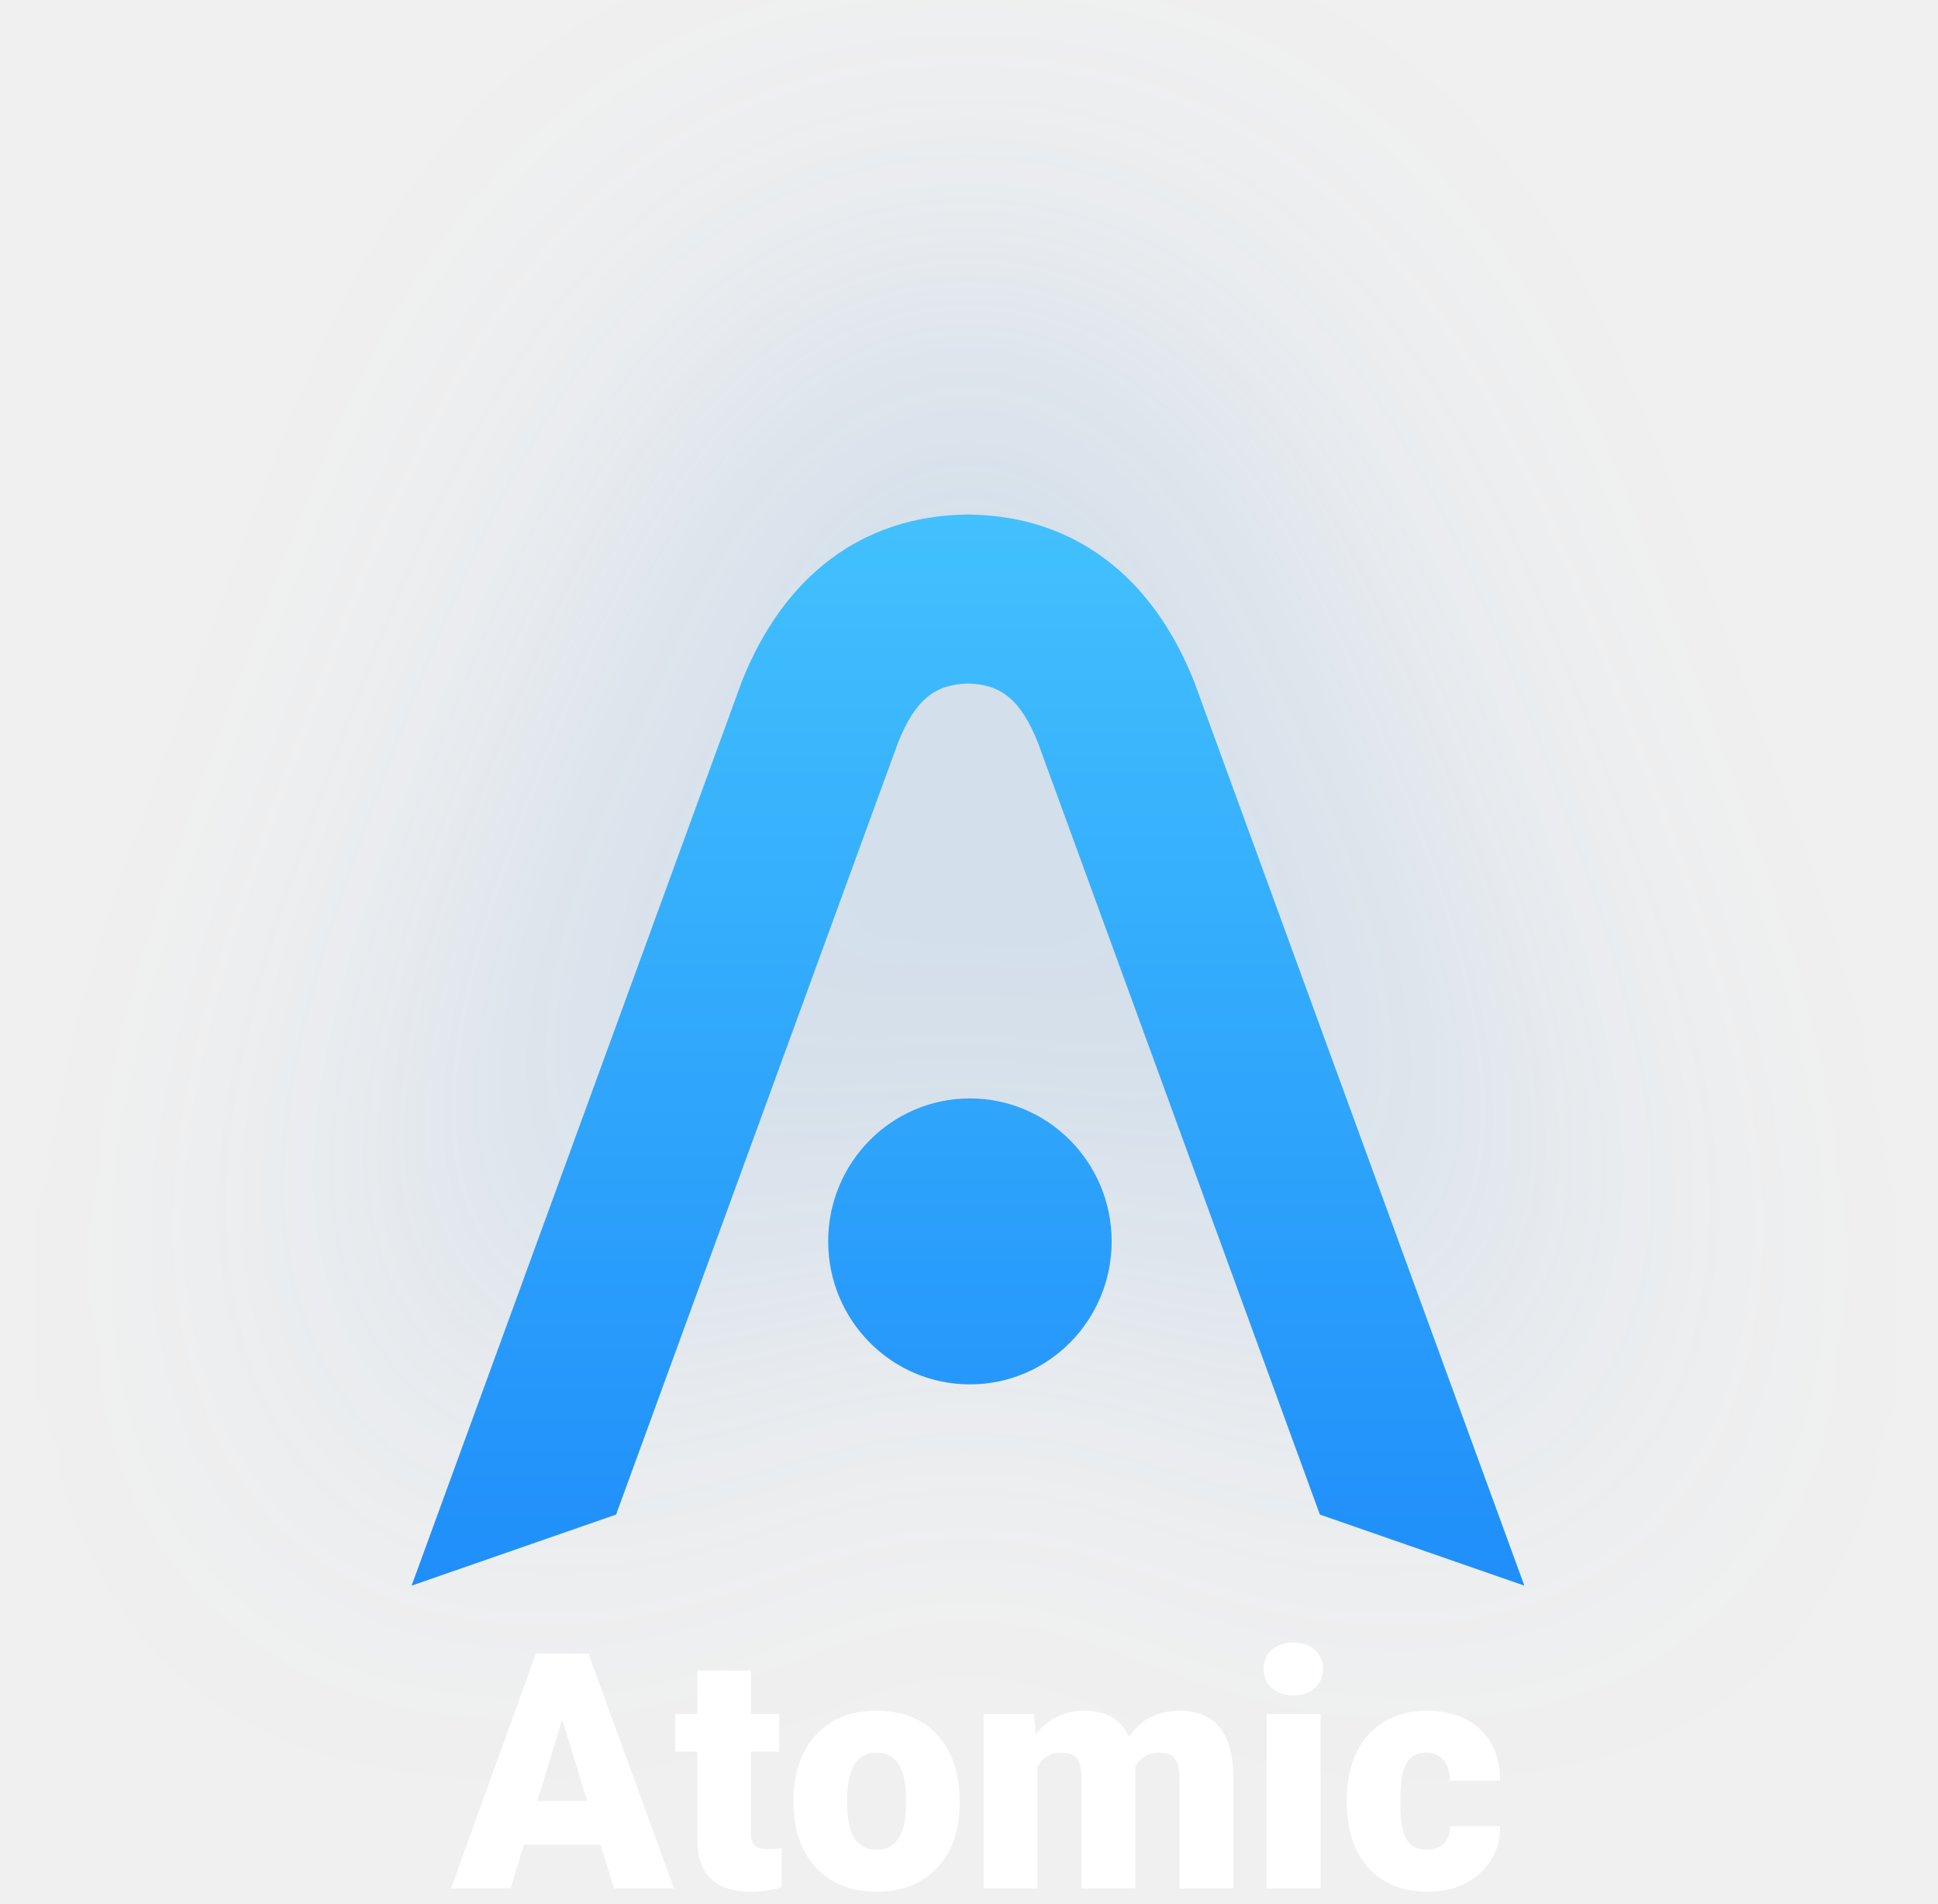
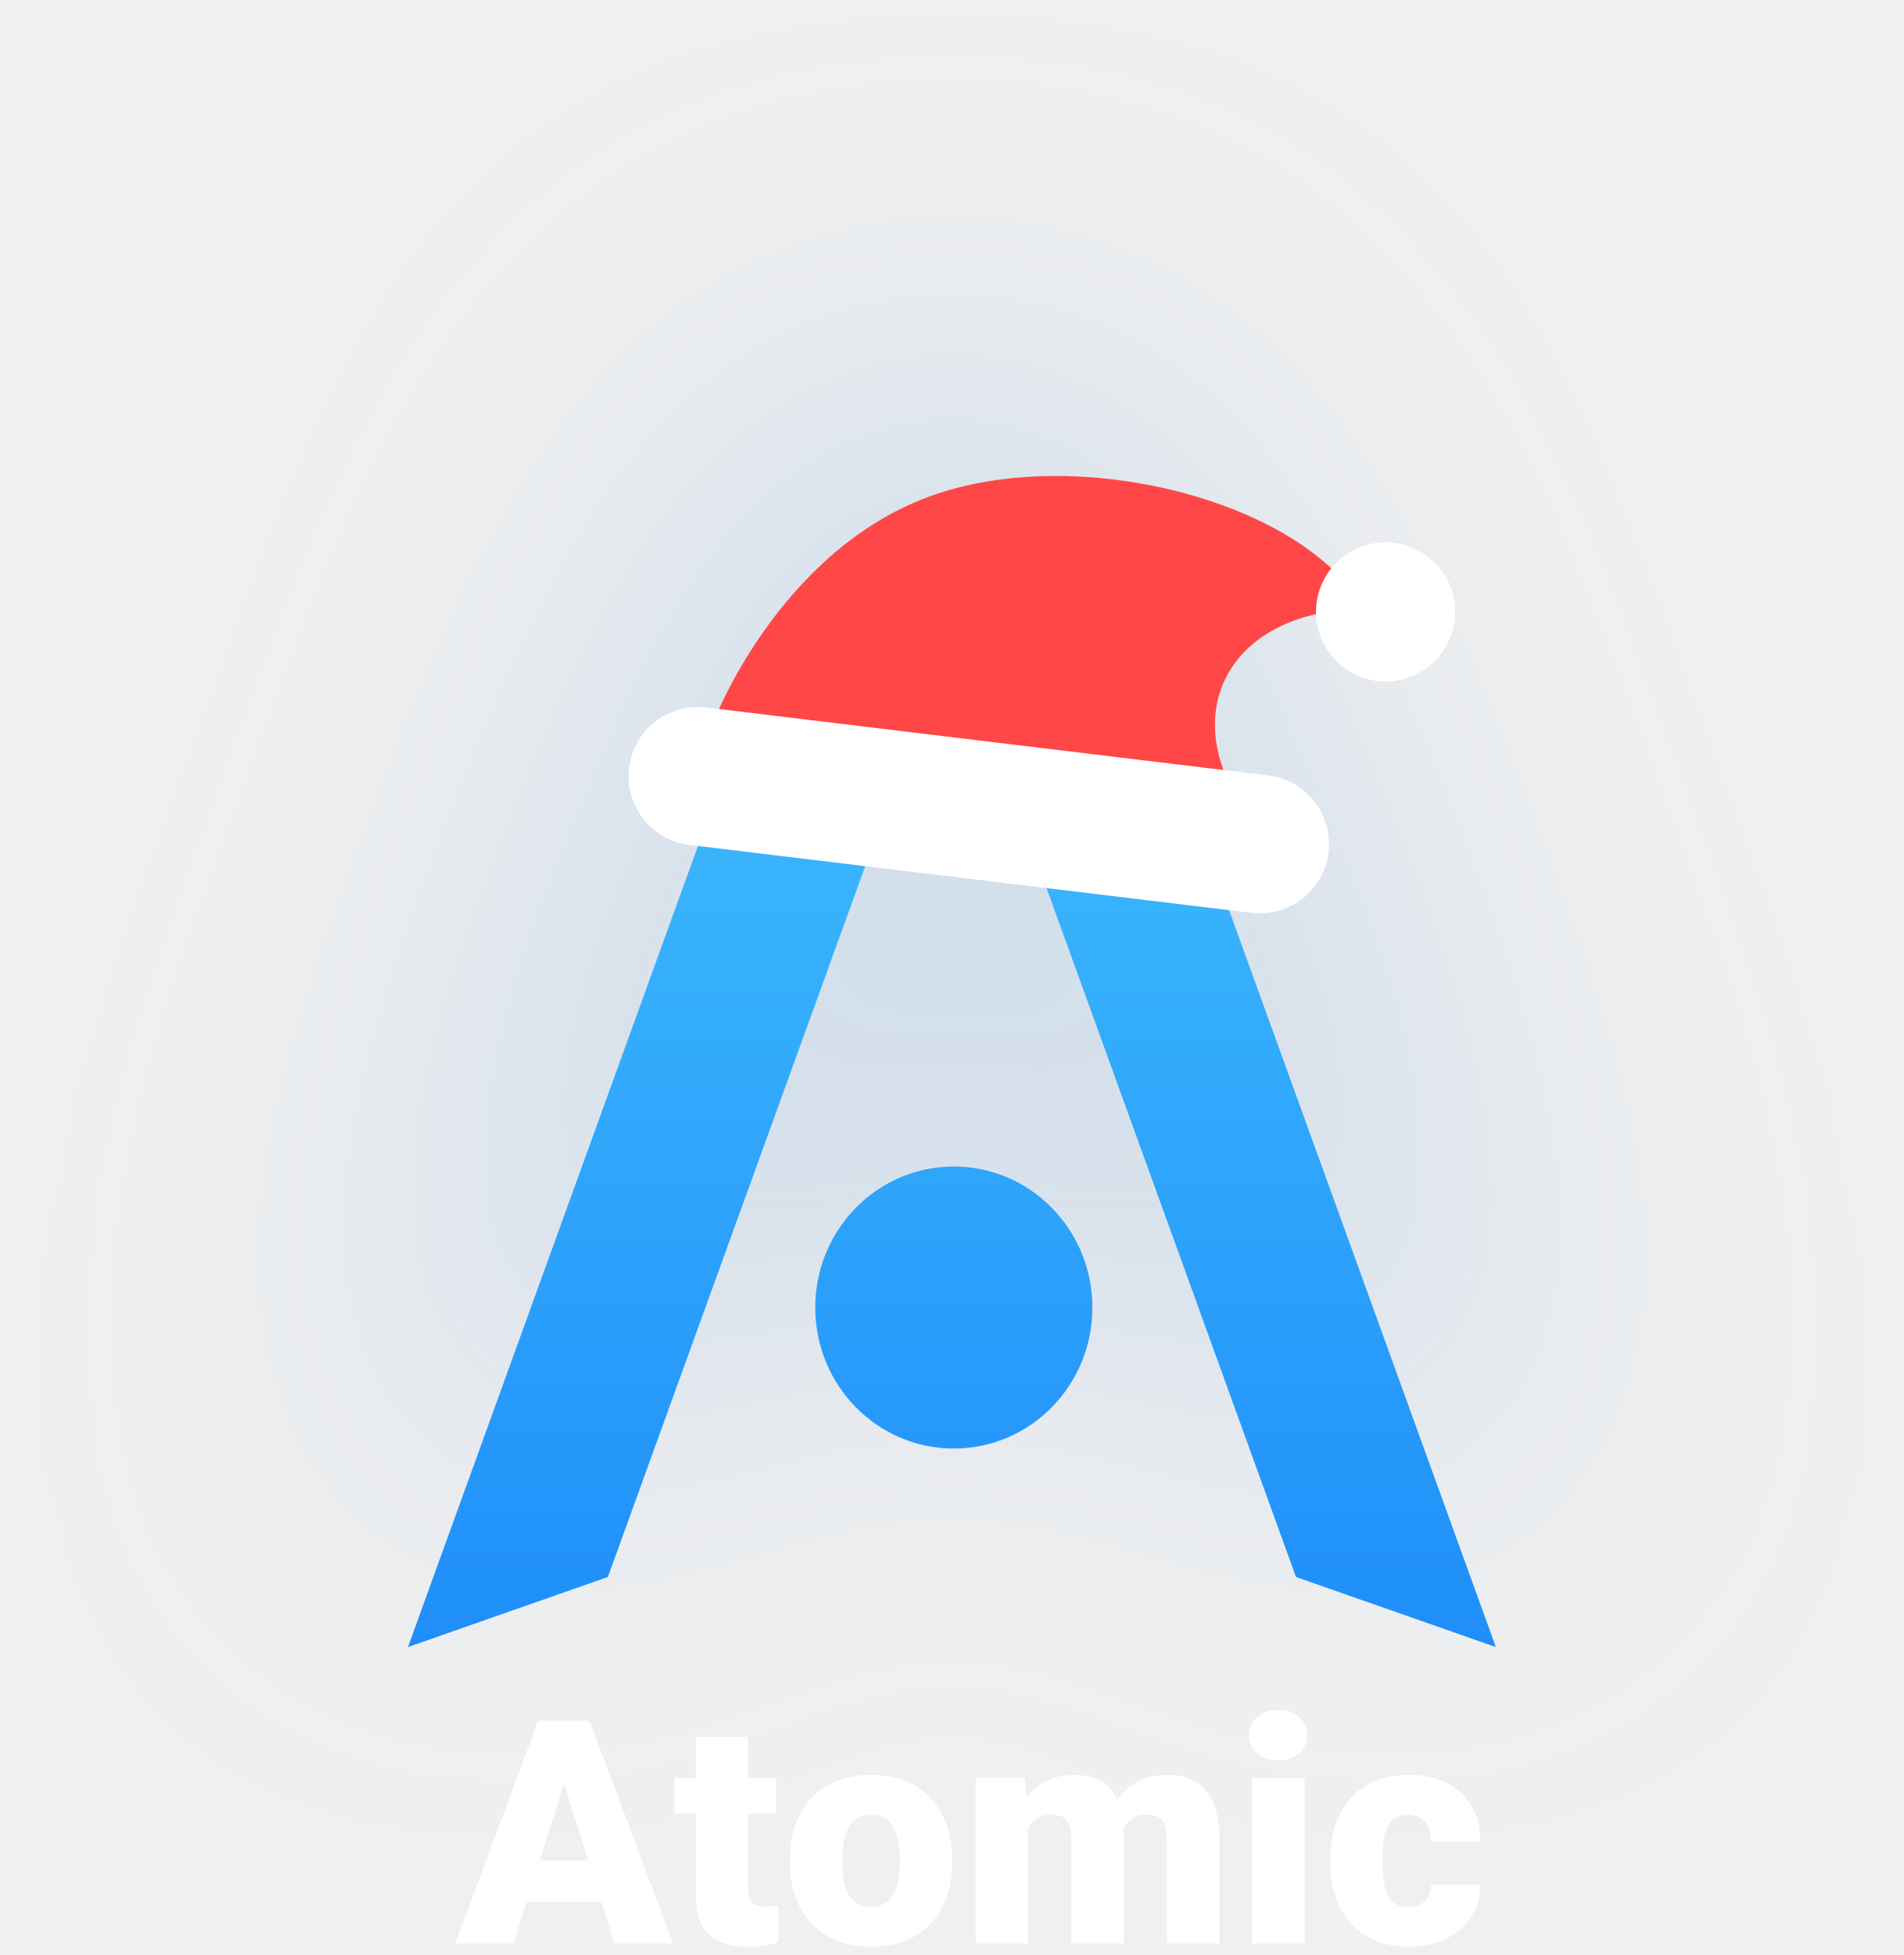
- <svg xmlns="http://www.w3.org/2000/svg" xmlns:xlink="http://www.w3.org/1999/xlink" width="113" height="111" viewBox="0 0 113 111" version="1.1">
-   <g id="Canvas" transform="translate(-348 0)">
-     <g id="logo">
-       <g id="Rectangle">
-         <g id="Mask" filter="url(#filter0_d)">
-           <use xlink:href="#path0_fill" transform="translate(372 30)" fill="url(#paint0_linear)" />
-         </g>
-         <mask id="mask0_outline" mask-type="alpha">
-           <g id="Mask">
-             <use xlink:href="#path0_fill" transform="translate(372 30)" fill="#FFFFFF" />
-           </g>
-         </mask>
-       </g>
-       <g id="Atomic">
-         <use xlink:href="#path1_fill" transform="translate(374.294 95.7647)" fill="#FFFFFF" />
-       </g>
-     </g>
+ <svg xmlns="http://www.w3.org/2000/svg" width="112" height="115" viewBox="0 0 112 115" fill="none">
+   <g filter="url(#filter0_d)">
+     <path fill-rule="evenodd" clip-rule="evenodd" d="M24 96.886L42.991 44.434C45.401 38.31 49.894 34.843 55.867 34.743V34.741C55.911 34.741 55.956 34.741 56 34.742C56.044 34.741 56.089 34.741 56.133 34.741V34.743C62.106 34.843 66.599 38.31 69.009 44.434L88 96.886L76.24 92.763L60.017 47.957C59.029 45.478 57.89 44.586 56 44.547C54.11 44.586 52.971 45.478 51.983 47.957L35.76 92.763L24 96.886ZM64.264 76.914C64.264 81.495 60.614 85.209 56.112 85.209C51.609 85.209 47.96 81.495 47.96 76.914C47.96 72.332 51.609 68.618 56.112 68.618C60.614 68.618 64.264 72.332 64.264 76.914Z" fill="url(#paint0_linear)" />
  </g>
+   <path fill-rule="evenodd" clip-rule="evenodd" d="M35.378 111.88H30.98L30.212 114.329H26.783L31.666 101.217H34.683L39.602 114.329H36.155L35.378 111.88ZM31.748 109.439H34.61L33.174 104.892L31.748 109.439ZM44.018 102.163V104.585H45.645V106.693H44.018V111.15C44.018 111.516 44.085 111.771 44.219 111.916C44.353 112.06 44.618 112.132 45.015 112.132C45.319 112.132 45.575 112.114 45.783 112.078V114.248C45.228 114.422 44.649 114.509 44.045 114.509C42.985 114.509 42.202 114.263 41.696 113.771C41.19 113.278 40.937 112.531 40.937 111.528V106.693H39.675V104.585H40.937V102.163H44.018ZM46.468 109.367C46.468 108.395 46.66 107.529 47.044 106.769C47.428 106.01 47.98 105.426 48.699 105.018C49.419 104.609 50.263 104.405 51.232 104.405C52.713 104.405 53.88 104.857 54.734 105.761C55.587 106.664 56.014 107.893 56.014 109.448V109.556C56.014 111.075 55.586 112.28 54.729 113.172C53.873 114.063 52.713 114.509 51.25 114.509C49.842 114.509 48.712 114.093 47.858 113.262C47.005 112.43 46.545 111.303 46.478 109.88L46.468 109.367ZM49.55 109.556C49.55 110.457 49.693 111.117 49.979 111.538C50.266 111.958 50.689 112.168 51.25 112.168C52.347 112.168 52.908 111.336 52.932 109.673V109.367C52.932 107.62 52.366 106.747 51.232 106.747C50.202 106.747 49.644 107.5 49.559 109.007L49.55 109.556ZM60.284 104.585L60.384 105.729C61.085 104.847 62.027 104.405 63.21 104.405C64.459 104.405 65.303 104.895 65.742 105.873C66.413 104.895 67.382 104.405 68.65 104.405C70.655 104.405 71.685 105.6 71.74 107.989V114.329H68.65V108.178C68.65 107.68 68.564 107.317 68.394 107.089C68.223 106.861 67.912 106.747 67.461 106.747C66.852 106.747 66.398 107.014 66.099 107.548L66.108 107.674V114.329H63.018V108.196C63.018 107.686 62.935 107.317 62.771 107.089C62.606 106.861 62.292 106.747 61.829 106.747C61.238 106.747 60.787 107.014 60.476 107.548V114.329H57.395V104.585H60.284ZM76.75 114.329H73.66V104.586H76.75V114.329ZM73.477 102.073C73.477 101.641 73.635 101.286 73.953 101.01C74.269 100.734 74.681 100.596 75.187 100.596C75.693 100.596 76.104 100.734 76.421 101.01C76.738 101.286 76.897 101.641 76.897 102.073C76.897 102.505 76.738 102.859 76.421 103.136C76.104 103.412 75.693 103.55 75.187 103.55C74.681 103.55 74.269 103.412 73.953 103.136C73.635 102.859 73.477 102.505 73.477 102.073ZM82.831 112.168C83.263 112.168 83.599 112.052 83.837 111.821C84.074 111.59 84.19 111.267 84.184 110.853H87.073C87.073 111.922 86.684 112.798 85.907 113.483C85.13 114.167 84.129 114.509 82.904 114.509C81.465 114.509 80.332 114.065 79.503 113.176C78.674 112.288 78.259 111.057 78.259 109.484V109.358C78.259 108.373 78.444 107.505 78.812 106.751C79.181 105.998 79.713 105.418 80.408 105.013C81.103 104.608 81.926 104.405 82.876 104.405C84.163 104.405 85.183 104.756 85.939 105.459C86.695 106.161 87.073 107.113 87.073 108.313H84.184C84.184 107.809 84.059 107.422 83.809 107.152C83.559 106.882 83.224 106.747 82.803 106.747C82.005 106.747 81.538 107.248 81.404 108.251C81.362 108.569 81.34 109.007 81.34 109.565C81.34 110.544 81.459 111.222 81.697 111.6C81.935 111.979 82.313 112.168 82.831 112.168Z" fill="white" />
+   <path d="M54.548 29.254C63.295 25.963 76.777 29.494 80.228 35.834C73.166 35.834 69.715 40.81 72.364 46.186L42.029 42.334C42.029 42.334 45.801 32.544 54.548 29.254Z" fill="#FF4747" />
+   <path d="M74.603 45.612L41.54 41.616C39.307 41.346 37.278 42.938 37.008 45.17C36.739 47.403 38.33 49.432 40.563 49.702L73.626 53.697C75.859 53.967 77.888 52.376 78.157 50.143C78.427 47.91 76.836 45.882 74.603 45.612Z" fill="white" />
+   <path d="M81.512 40.087C83.772 40.087 85.604 38.255 85.604 35.995C85.604 33.734 83.772 31.902 81.512 31.902C79.251 31.902 77.419 33.734 77.419 35.995C77.419 38.255 79.251 40.087 81.512 40.087Z" fill="white" />
  <defs>
-     <filter id="filter0_d" filterUnits="userSpaceOnUse" x="348" y="-4" width="113" height="111" color-interpolation-filters="sRGB">
+     <filter id="filter0_d" x="0" y="0.741" width="112" height="110.145" filterUnits="userSpaceOnUse" color-interpolation-filters="sRGB">
      <feFlood flood-opacity="0" result="BackgroundImageFix" />
-       <feColorMatrix in="SourceAlpha" type="matrix" values="0 0 0 0 0 0 0 0 0 0 0 0 0 0 0 0 0 0 255 0" />
-       <feOffset dx="0" dy="-10" />
+       <feColorMatrix in="SourceAlpha" type="matrix" values="0 0 0 0 0 0 0 0 0 0 0 0 0 0 0 0 0 0 127 0" />
+       <feOffset dy="-10" />
      <feGaussianBlur stdDeviation="12" />
      <feColorMatrix type="matrix" values="0 0 0 0 0.192 0 0 0 0 0.498 0 0 0 0 0.796 0 0 0 0.32 0" />
      <feBlend mode="normal" in2="BackgroundImageFix" result="effect1_dropShadow" />
      <feBlend mode="normal" in="SourceGraphic" in2="effect1_dropShadow" result="shape" />
    </filter>
-     <linearGradient id="paint0_linear" x1="0" y1="0" x2="1" y2="0" gradientUnits="userSpaceOnUse" gradientTransform="matrix(0 62.4486 -64.8798 0 32.4399 0)">
-       <stop offset="0" stop-color="#42C1FD" />
+     <linearGradient id="paint0_linear" x1="24" y1="34.741" x2="24" y2="96.886" gradientUnits="userSpaceOnUse">
+       <stop stop-color="#42C1FD" />
      <stop offset="1" stop-color="#1F8EFA" />
    </linearGradient>
-     <path id="path0_fill" fill-rule="evenodd" d="M 0 62.449L 19.252 9.74C 21.695 3.586 26.25 0.103 32.304 0.002L 32.304 0C 32.35 0 32.395 0 32.44 0.001C 32.485 0 32.53 0 32.575 0L 32.575 0.002C 38.63 0.103 43.184 3.586 45.627 9.74L 64.88 62.449L 52.958 58.305L 36.512 13.28C 35.511 10.789 34.355 9.893 32.44 9.853C 30.524 9.893 29.369 10.789 28.368 13.28L 11.922 58.305L 0 62.449ZM 40.817 42.378C 40.817 46.982 37.117 50.715 32.553 50.715C 27.989 50.715 24.289 46.982 24.289 42.378C 24.289 37.774 27.989 34.042 32.553 34.042C 37.117 34.042 40.817 37.774 40.817 42.378Z" />
-     <path id="path1_fill" fill-rule="evenodd" d="M 8.721 11.783L 4.258 11.783L 3.479 14.341L 0 14.341L 4.954 0.649L 8.016 0.649L 13.007 14.341L 9.51 14.341L 8.721 11.783ZM 5.038 9.235L 7.942 9.235L 6.485 4.486L 5.038 9.235ZM 17.488 1.636L 17.488 4.166L 19.14 4.166L 19.14 6.367L 17.488 6.367L 17.488 11.022C 17.488 11.404 17.556 11.671 17.692 11.821C 17.828 11.972 18.098 12.047 18.5 12.047C 18.809 12.047 19.069 12.028 19.279 11.99L 19.279 14.257C 18.716 14.438 18.128 14.529 17.516 14.529C 16.44 14.529 15.645 14.272 15.132 13.758C 14.618 13.244 14.362 12.464 14.362 11.417L 14.362 6.367L 13.081 6.367L 13.081 4.166L 14.362 4.166L 14.362 1.636L 17.488 1.636ZM 19.975 9.16C 19.975 8.144 20.169 7.24 20.559 6.447C 20.949 5.653 21.509 5.044 22.238 4.617C 22.968 4.191 23.825 3.978 24.808 3.978C 26.311 3.978 27.496 4.45 28.362 5.393C 29.227 6.337 29.66 7.62 29.66 9.244L 29.66 9.357C 29.66 10.943 29.226 12.202 28.357 13.133C 27.488 14.064 26.311 14.529 24.827 14.529C 23.398 14.529 22.251 14.095 21.385 13.227C 20.519 12.359 20.052 11.181 19.984 9.696L 19.975 9.16ZM 23.101 9.357C 23.101 10.297 23.247 10.987 23.537 11.426C 23.828 11.865 24.258 12.084 24.827 12.084C 25.94 12.084 26.509 11.216 26.534 9.479L 26.534 9.16C 26.534 7.335 25.959 6.423 24.808 6.423C 23.763 6.423 23.197 7.21 23.11 8.783L 23.101 9.357ZM 33.993 4.166L 34.095 5.36C 34.806 4.439 35.762 3.978 36.962 3.978C 38.23 3.978 39.087 4.489 39.532 5.511C 40.212 4.489 41.196 3.978 42.482 3.978C 44.517 3.978 45.562 5.226 45.618 7.721L 45.618 14.341L 42.482 14.341L 42.482 7.918C 42.482 7.398 42.395 7.019 42.222 6.78C 42.049 6.542 41.734 6.423 41.276 6.423C 40.657 6.423 40.197 6.702 39.894 7.26L 39.903 7.392L 39.903 14.341L 36.767 14.341L 36.767 7.937C 36.767 7.404 36.684 7.019 36.517 6.78C 36.35 6.542 36.031 6.423 35.561 6.423C 34.961 6.423 34.503 6.702 34.188 7.26L 34.188 14.341L 31.061 14.341L 31.061 4.166L 33.993 4.166ZM 50.702 14.341L 47.566 14.341L 47.566 4.166L 50.702 4.166L 50.702 14.341ZM 47.381 1.542C 47.381 1.091 47.541 0.721 47.863 0.433C 48.185 0.144 48.602 0 49.116 0C 49.629 0 50.046 0.144 50.368 0.433C 50.69 0.721 50.85 1.091 50.85 1.542C 50.85 1.994 50.69 2.364 50.368 2.652C 50.046 2.94 49.629 3.085 49.116 3.085C 48.602 3.085 48.185 2.94 47.863 2.652C 47.541 2.364 47.381 1.994 47.381 1.542ZM 56.872 12.084C 57.311 12.084 57.651 11.964 57.892 11.722C 58.133 11.481 58.251 11.144 58.245 10.711L 61.176 10.711C 61.176 11.827 60.782 12.743 59.994 13.457C 59.205 14.172 58.189 14.529 56.946 14.529C 55.486 14.529 54.336 14.066 53.495 13.138C 52.654 12.21 52.233 10.925 52.233 9.282L 52.233 9.15C 52.233 8.122 52.42 7.215 52.794 6.428C 53.168 5.641 53.708 5.036 54.413 4.613C 55.118 4.19 55.953 3.978 56.918 3.978C 58.223 3.978 59.259 4.345 60.026 5.078C 60.793 5.812 61.176 6.805 61.176 8.059L 58.245 8.059C 58.245 7.533 58.118 7.128 57.864 6.846C 57.611 6.564 57.271 6.423 56.844 6.423C 56.034 6.423 55.56 6.947 55.424 7.994C 55.381 8.326 55.359 8.783 55.359 9.367C 55.359 10.389 55.48 11.097 55.721 11.492C 55.962 11.887 56.346 12.084 56.872 12.084Z" />
  </defs>
</svg>
